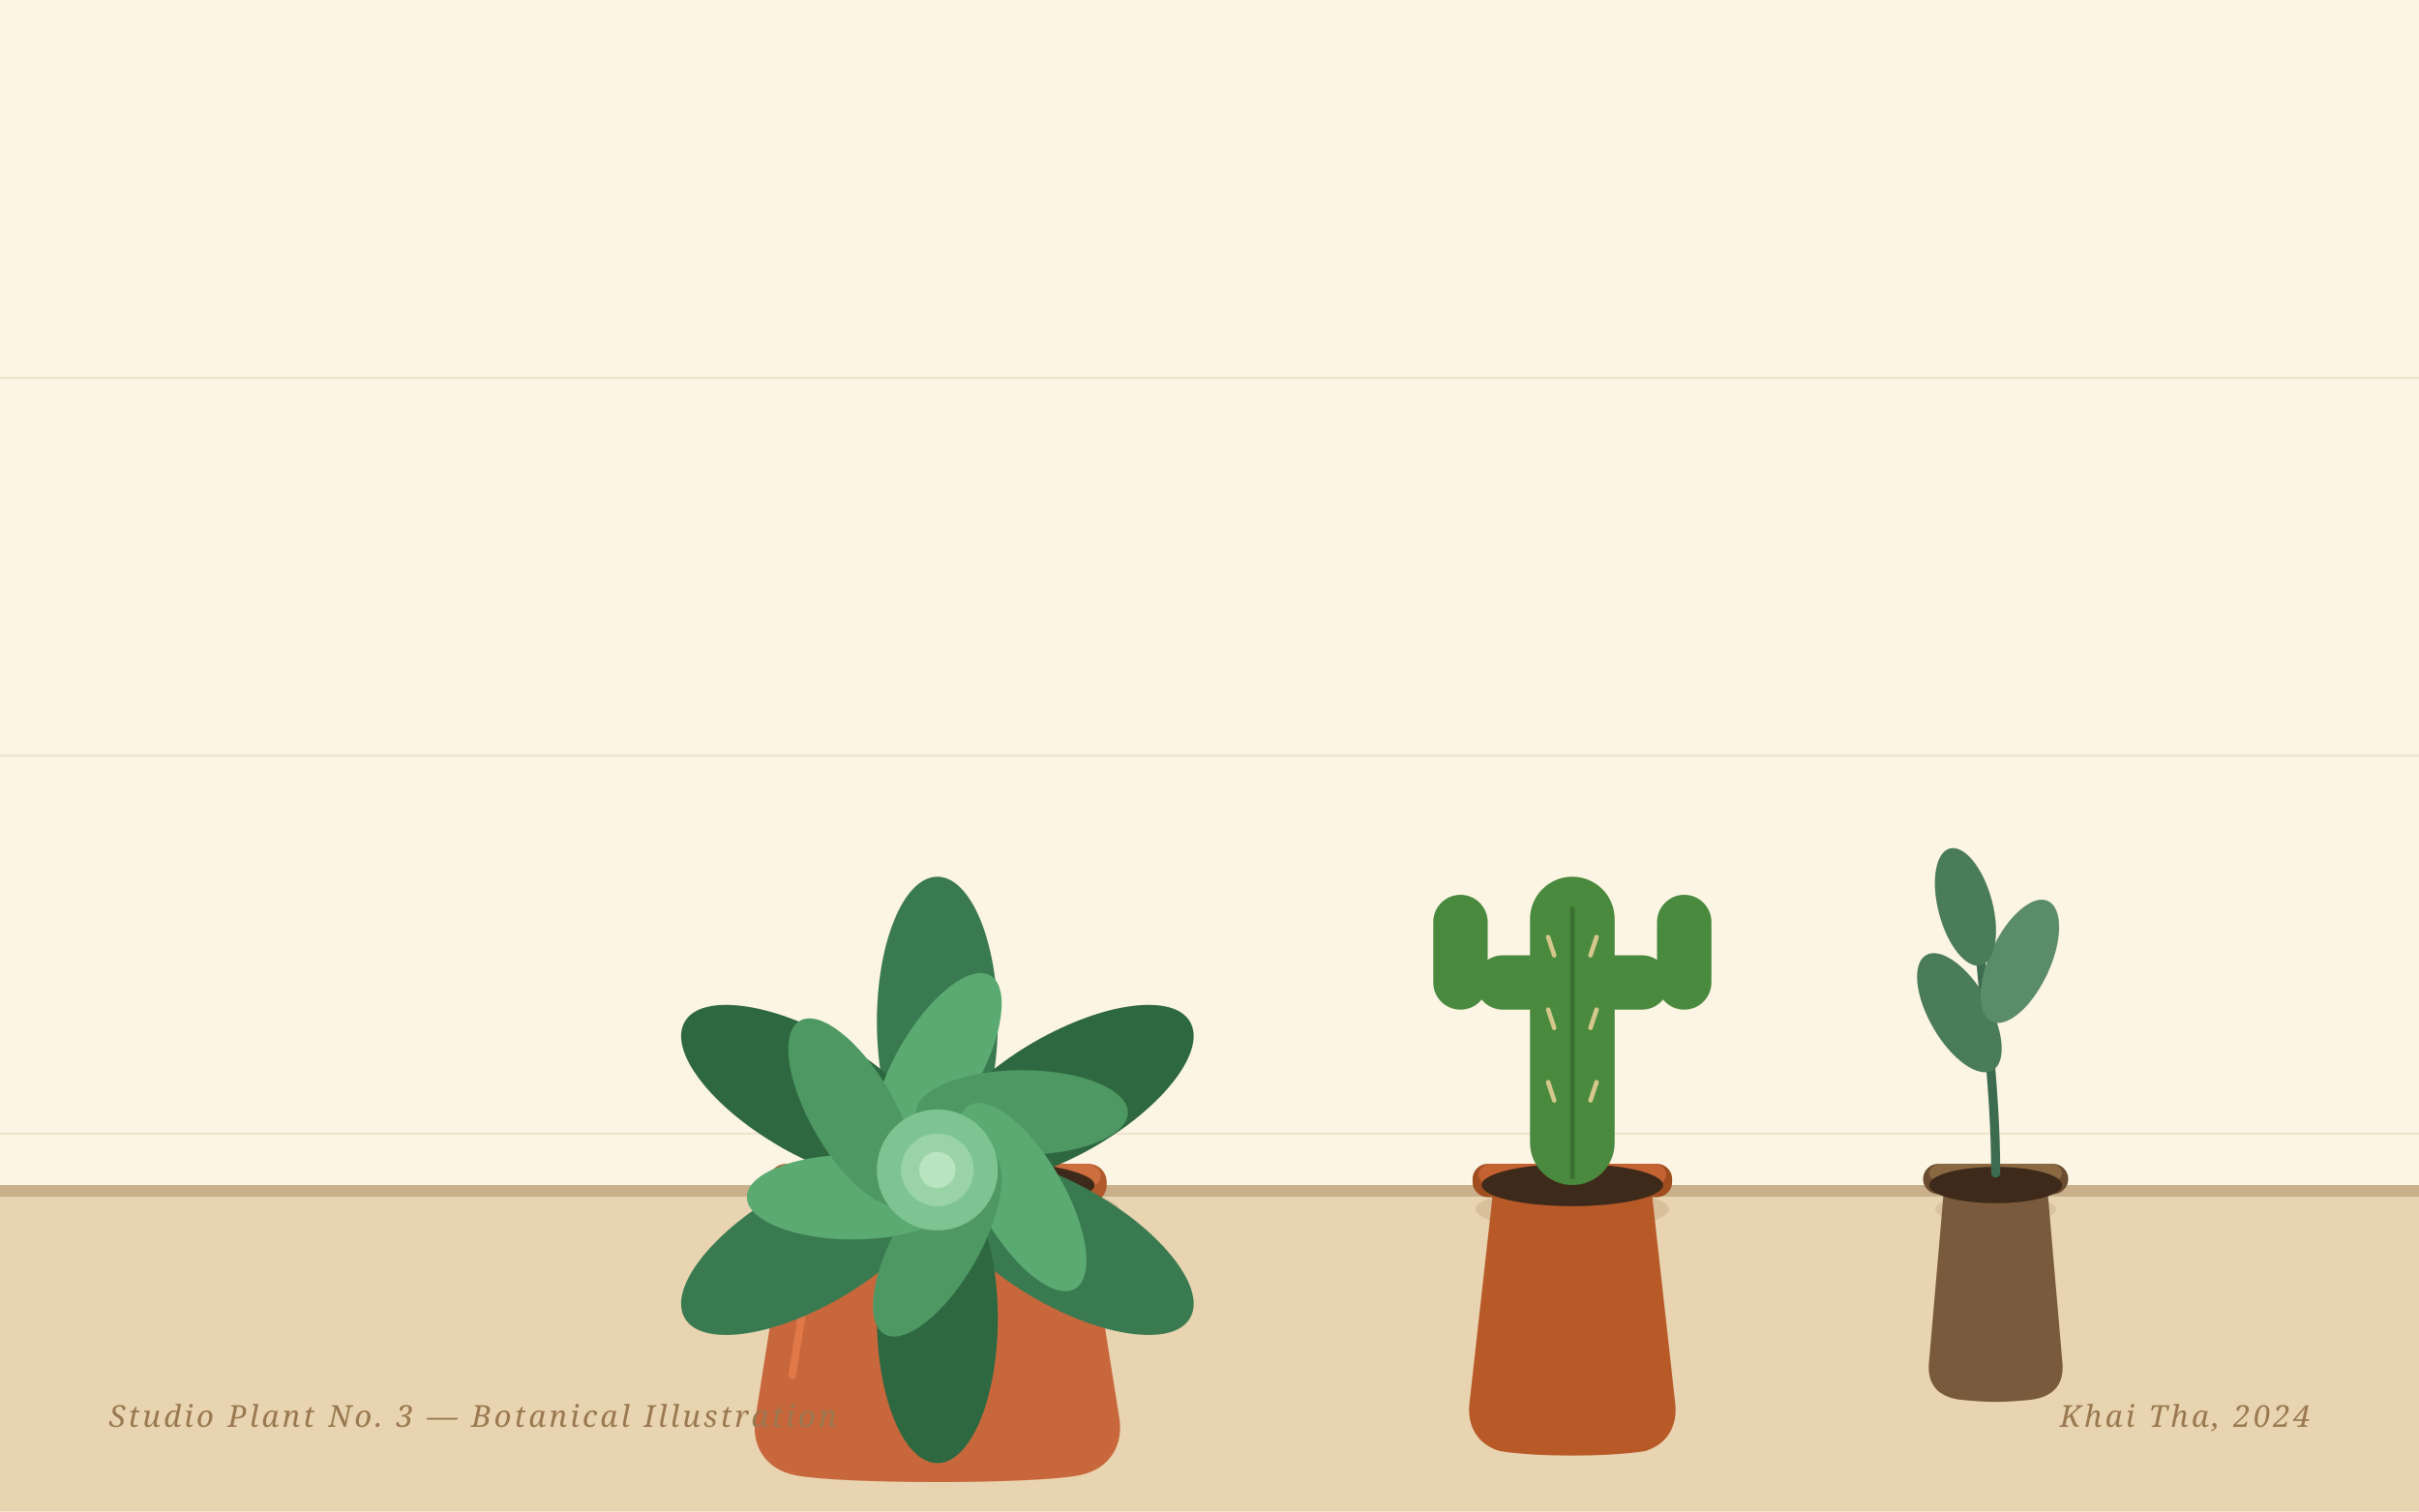
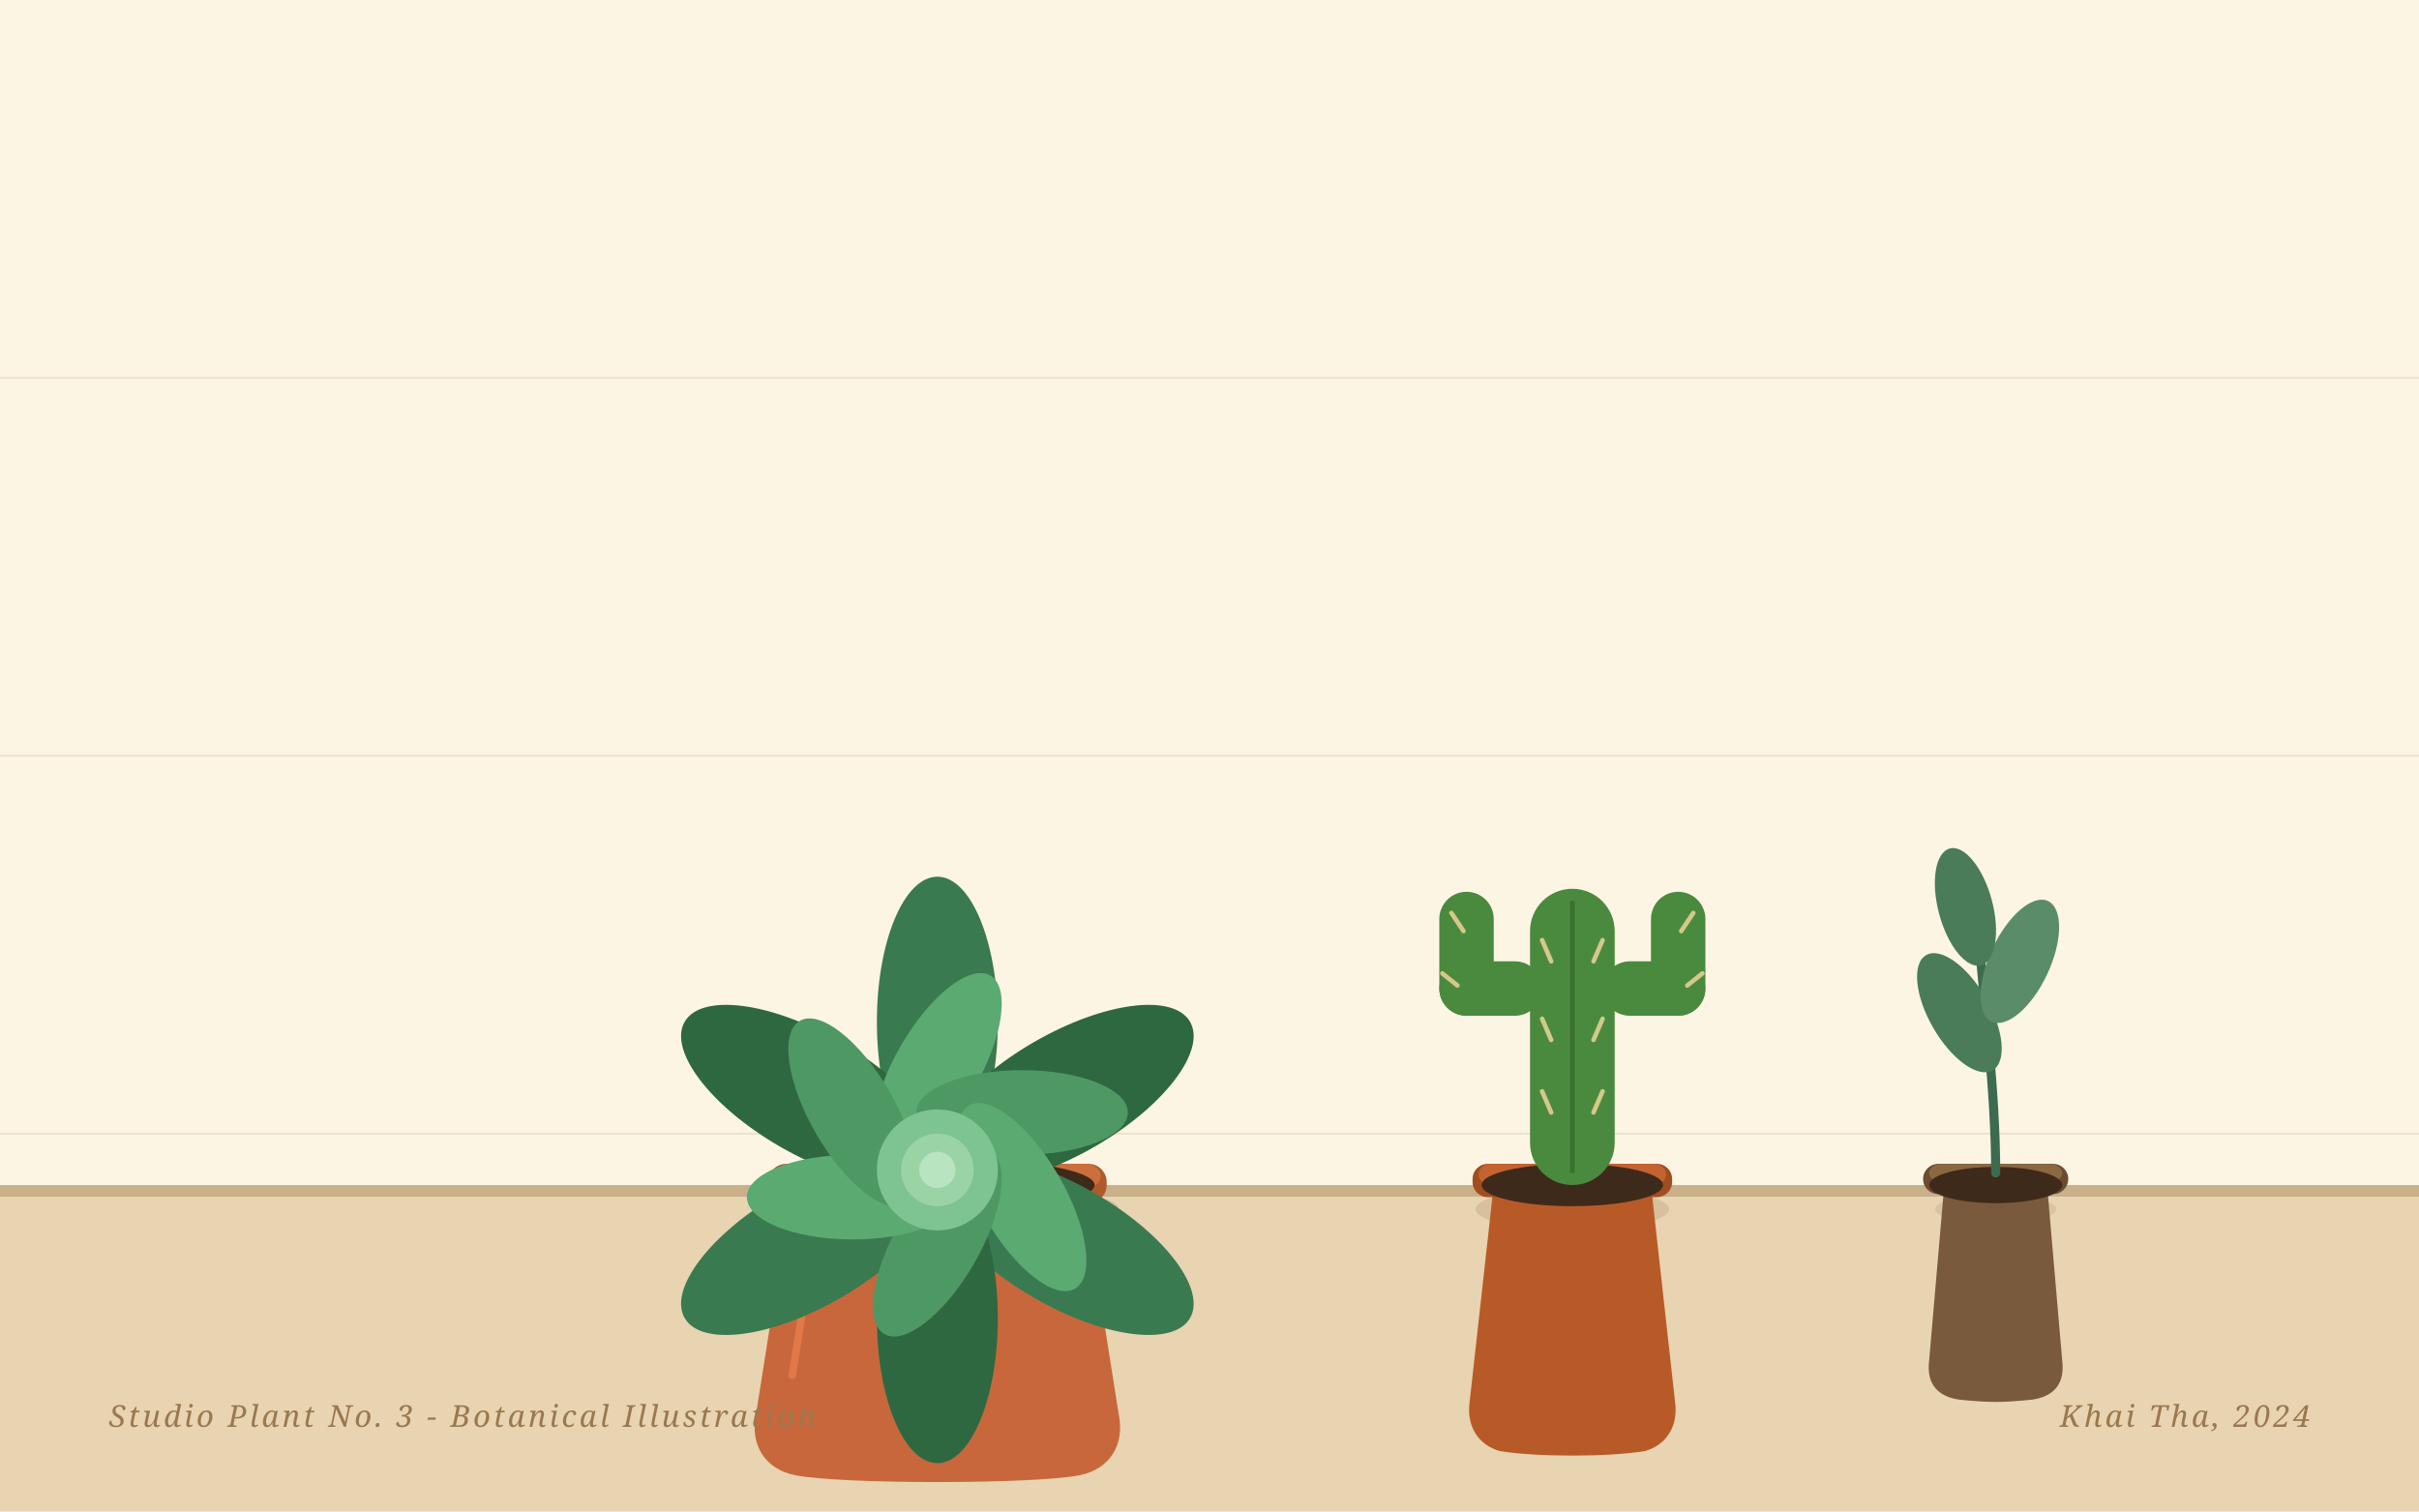
<svg xmlns="http://www.w3.org/2000/svg" viewBox="0 0 800 500" width="800" height="500">
  <rect width="800" height="500" fill="#fdf5e4" />
  <line x1="0" y1="125" x2="800" y2="125" stroke="#ede0c8" stroke-width="0.6" />
  <line x1="0" y1="250" x2="800" y2="250" stroke="#ede0c8" stroke-width="0.6" />
  <line x1="0" y1="375" x2="800" y2="375" stroke="#ede0c8" stroke-width="0.6" />
  <rect x="0" y="392" width="800" height="4" fill="#c9b08a" />
  <rect x="0" y="396" width="800" height="104" fill="#e8d4b0" />
  <ellipse cx="310" cy="400" rx="60" ry="9" fill="#b09070" fill-opacity="0.35" />
  <path d="M 262,392 L 250,468 C 248,478 253,486 263,488 C 278,491 342,491 357,488 C 367,486 372,478 370,468 L 358,392 Z" fill="#c8673c" />
  <path d="M 272,392 L 262,455" stroke="#e07848" stroke-width="2.5" fill="none" stroke-linecap="round" />
  <rect x="254" y="385" width="112" height="13" rx="6" fill="#b05a2c" />
  <rect x="256" y="385" width="108" height="8" rx="5" fill="#cc6e3e" />
  <ellipse cx="310" cy="392" rx="52" ry="9" fill="#3e2a1a" />
  <ellipse cx="310" cy="338" rx="20" ry="48" fill="#3a7a50" transform="rotate(0,310,338)" />
  <ellipse cx="352" cy="362" rx="20" ry="48" fill="#2e6840" transform="rotate(60,352,362)" />
  <ellipse cx="352" cy="412" rx="20" ry="48" fill="#3a7a50" transform="rotate(120,352,412)" />
  <ellipse cx="310" cy="436" rx="20" ry="48" fill="#2e6840" transform="rotate(180,310,436)" />
  <ellipse cx="268" cy="412" rx="20" ry="48" fill="#3a7a50" transform="rotate(240,268,412)" />
  <ellipse cx="268" cy="362" rx="20" ry="48" fill="#2e6840" transform="rotate(300,268,362)" />
  <ellipse cx="310" cy="353" rx="14" ry="35" fill="#5aaa72" transform="rotate(30,310,353)" />
  <ellipse cx="338" cy="368" rx="14" ry="35" fill="#4e9864" transform="rotate(90,338,368)" />
  <ellipse cx="338" cy="396" rx="14" ry="35" fill="#5aaa72" transform="rotate(150,338,396)" />
  <ellipse cx="310" cy="411" rx="14" ry="35" fill="#4e9864" transform="rotate(210,310,411)" />
  <ellipse cx="282" cy="396" rx="14" ry="35" fill="#5aaa72" transform="rotate(270,282,396)" />
  <ellipse cx="282" cy="368" rx="14" ry="35" fill="#4e9864" transform="rotate(330,282,368)" />
  <circle cx="310" cy="387" r="20" fill="#7ec492" />
  <circle cx="310" cy="387" r="12" fill="#9ad4a6" />
  <circle cx="310" cy="387" r="6" fill="#b8e4c0" />
  <ellipse cx="520" cy="400" rx="32" ry="7" fill="#b09070" fill-opacity="0.3" />
  <path d="M 494,392 L 486,464 C 485,472 489,478 496,480 C 508,482 532,482 544,480 C 551,478 555,472 554,464 L 546,392 Z" fill="#b85a28" />
  <rect x="487" y="385" width="66" height="11" rx="5" fill="#a04e20" />
  <rect x="489" y="385" width="62" height="7" rx="4" fill="#c46232" />
  <ellipse cx="520" cy="392" rx="30" ry="7" fill="#3e2a1a" />
-   <rect x="506" y="290" width="28" height="102" rx="14" fill="#4a8a3e" />
-   <rect x="520" y="316" width="32" height="18" rx="9" fill="#4a8a3e" />
-   <rect x="548" y="296" width="18" height="38" rx="9" fill="#4a8a3e" />
-   <rect x="488" y="316" width="32" height="18" rx="9" fill="#4a8a3e" />
-   <rect x="474" y="296" width="18" height="38" rx="9" fill="#4a8a3e" />
-   <line x1="520" y1="300" x2="520" y2="390" stroke="#3a7030" stroke-width="1.5" />
-   <line x1="514" y1="316" x2="512" y2="310" stroke="#d4c88a" stroke-width="1.5" stroke-linecap="round" />
-   <line x1="526" y1="316" x2="528" y2="310" stroke="#d4c88a" stroke-width="1.5" stroke-linecap="round" />
-   <line x1="514" y1="340" x2="512" y2="334" stroke="#d4c88a" stroke-width="1.5" stroke-linecap="round" />
-   <line x1="526" y1="340" x2="528" y2="334" stroke="#d4c88a" stroke-width="1.5" stroke-linecap="round" />
-   <line x1="514" y1="364" x2="512" y2="358" stroke="#d4c88a" stroke-width="1.5" stroke-linecap="round" />
-   <line x1="526" y1="364" x2="528" y2="358" stroke="#d4c88a" stroke-width="1.5" stroke-linecap="round" />
+   <rect x="506" y="294" width="28" height="98" rx="14" fill="#4a8a3e" />
+   <rect x="530" y="318" width="34" height="18" rx="9" fill="#4a8a3e" />
+   <rect x="546" y="295" width="18" height="41" rx="9" fill="#4a8a3e" />
+   <rect x="476" y="318" width="34" height="18" rx="9" fill="#4a8a3e" />
+   <rect x="476" y="295" width="18" height="41" rx="9" fill="#4a8a3e" />
+   <line x1="520" y1="298" x2="520" y2="388" stroke="#3a7030" stroke-width="1.5" />
+   <line x1="513" y1="318" x2="510" y2="311" stroke="#d4c88a" stroke-width="1.5" stroke-linecap="round" />
+   <line x1="527" y1="318" x2="530" y2="311" stroke="#d4c88a" stroke-width="1.5" stroke-linecap="round" />
+   <line x1="513" y1="344" x2="510" y2="337" stroke="#d4c88a" stroke-width="1.5" stroke-linecap="round" />
+   <line x1="527" y1="344" x2="530" y2="337" stroke="#d4c88a" stroke-width="1.5" stroke-linecap="round" />
+   <line x1="513" y1="368" x2="510" y2="361" stroke="#d4c88a" stroke-width="1.5" stroke-linecap="round" />
+   <line x1="527" y1="368" x2="530" y2="361" stroke="#d4c88a" stroke-width="1.5" stroke-linecap="round" />
+   <line x1="484" y1="308" x2="480" y2="302" stroke="#d4c88a" stroke-width="1.5" stroke-linecap="round" />
+   <line x1="482" y1="326" x2="477" y2="322" stroke="#d4c88a" stroke-width="1.5" stroke-linecap="round" />
+   <line x1="556" y1="308" x2="560" y2="302" stroke="#d4c88a" stroke-width="1.5" stroke-linecap="round" />
+   <line x1="558" y1="326" x2="563" y2="322" stroke="#d4c88a" stroke-width="1.5" stroke-linecap="round" />
  <ellipse cx="660" cy="400" rx="20" ry="5" fill="#b09070" fill-opacity="0.25" />
  <path d="M 643,392 L 638,450 C 637,458 641,462 648,463 C 658,464 662,464 672,463 C 679,462 683,458 682,450 L 677,392 Z" fill="#7a5a3c" />
  <rect x="636" y="385" width="48" height="10" rx="5" fill="#6a4c30" />
  <rect x="638" y="385" width="44" height="6" rx="4" fill="#8a6842" />
  <ellipse cx="660" cy="392" rx="22" ry="6" fill="#3e2a1a" />
  <path d="M 660,388 C 660,360 656,332 654,305" stroke="#3d6b4f" stroke-width="3" fill="none" stroke-linecap="round" />
  <ellipse cx="648" cy="335" rx="10" ry="22" fill="#4a7c5a" transform="rotate(-30,648,335)" />
  <ellipse cx="668" cy="318" rx="10" ry="22" fill="#5a8c6a" transform="rotate(25,668,318)" />
  <ellipse cx="650" cy="300" rx="9" ry="20" fill="#4a7c5a" transform="rotate(-15,650,300)" />
-   <text x="36" y="472" font-family="Georgia,serif" font-size="10" fill="#9a7850" font-style="italic" letter-spacing="1">Studio Plant No. 3 — Botanical Illustration</text>
+   <text x="36" y="472" font-family="Georgia,serif" font-size="10" fill="#9a7850" font-style="italic" letter-spacing="1">Studio Plant No. 3 - Botanical Illustration</text>
  <text x="764" y="472" font-family="Georgia,serif" font-size="10" fill="#9a7850" text-anchor="end" font-style="italic" letter-spacing="1">Khai Tha, 2024</text>
</svg>
